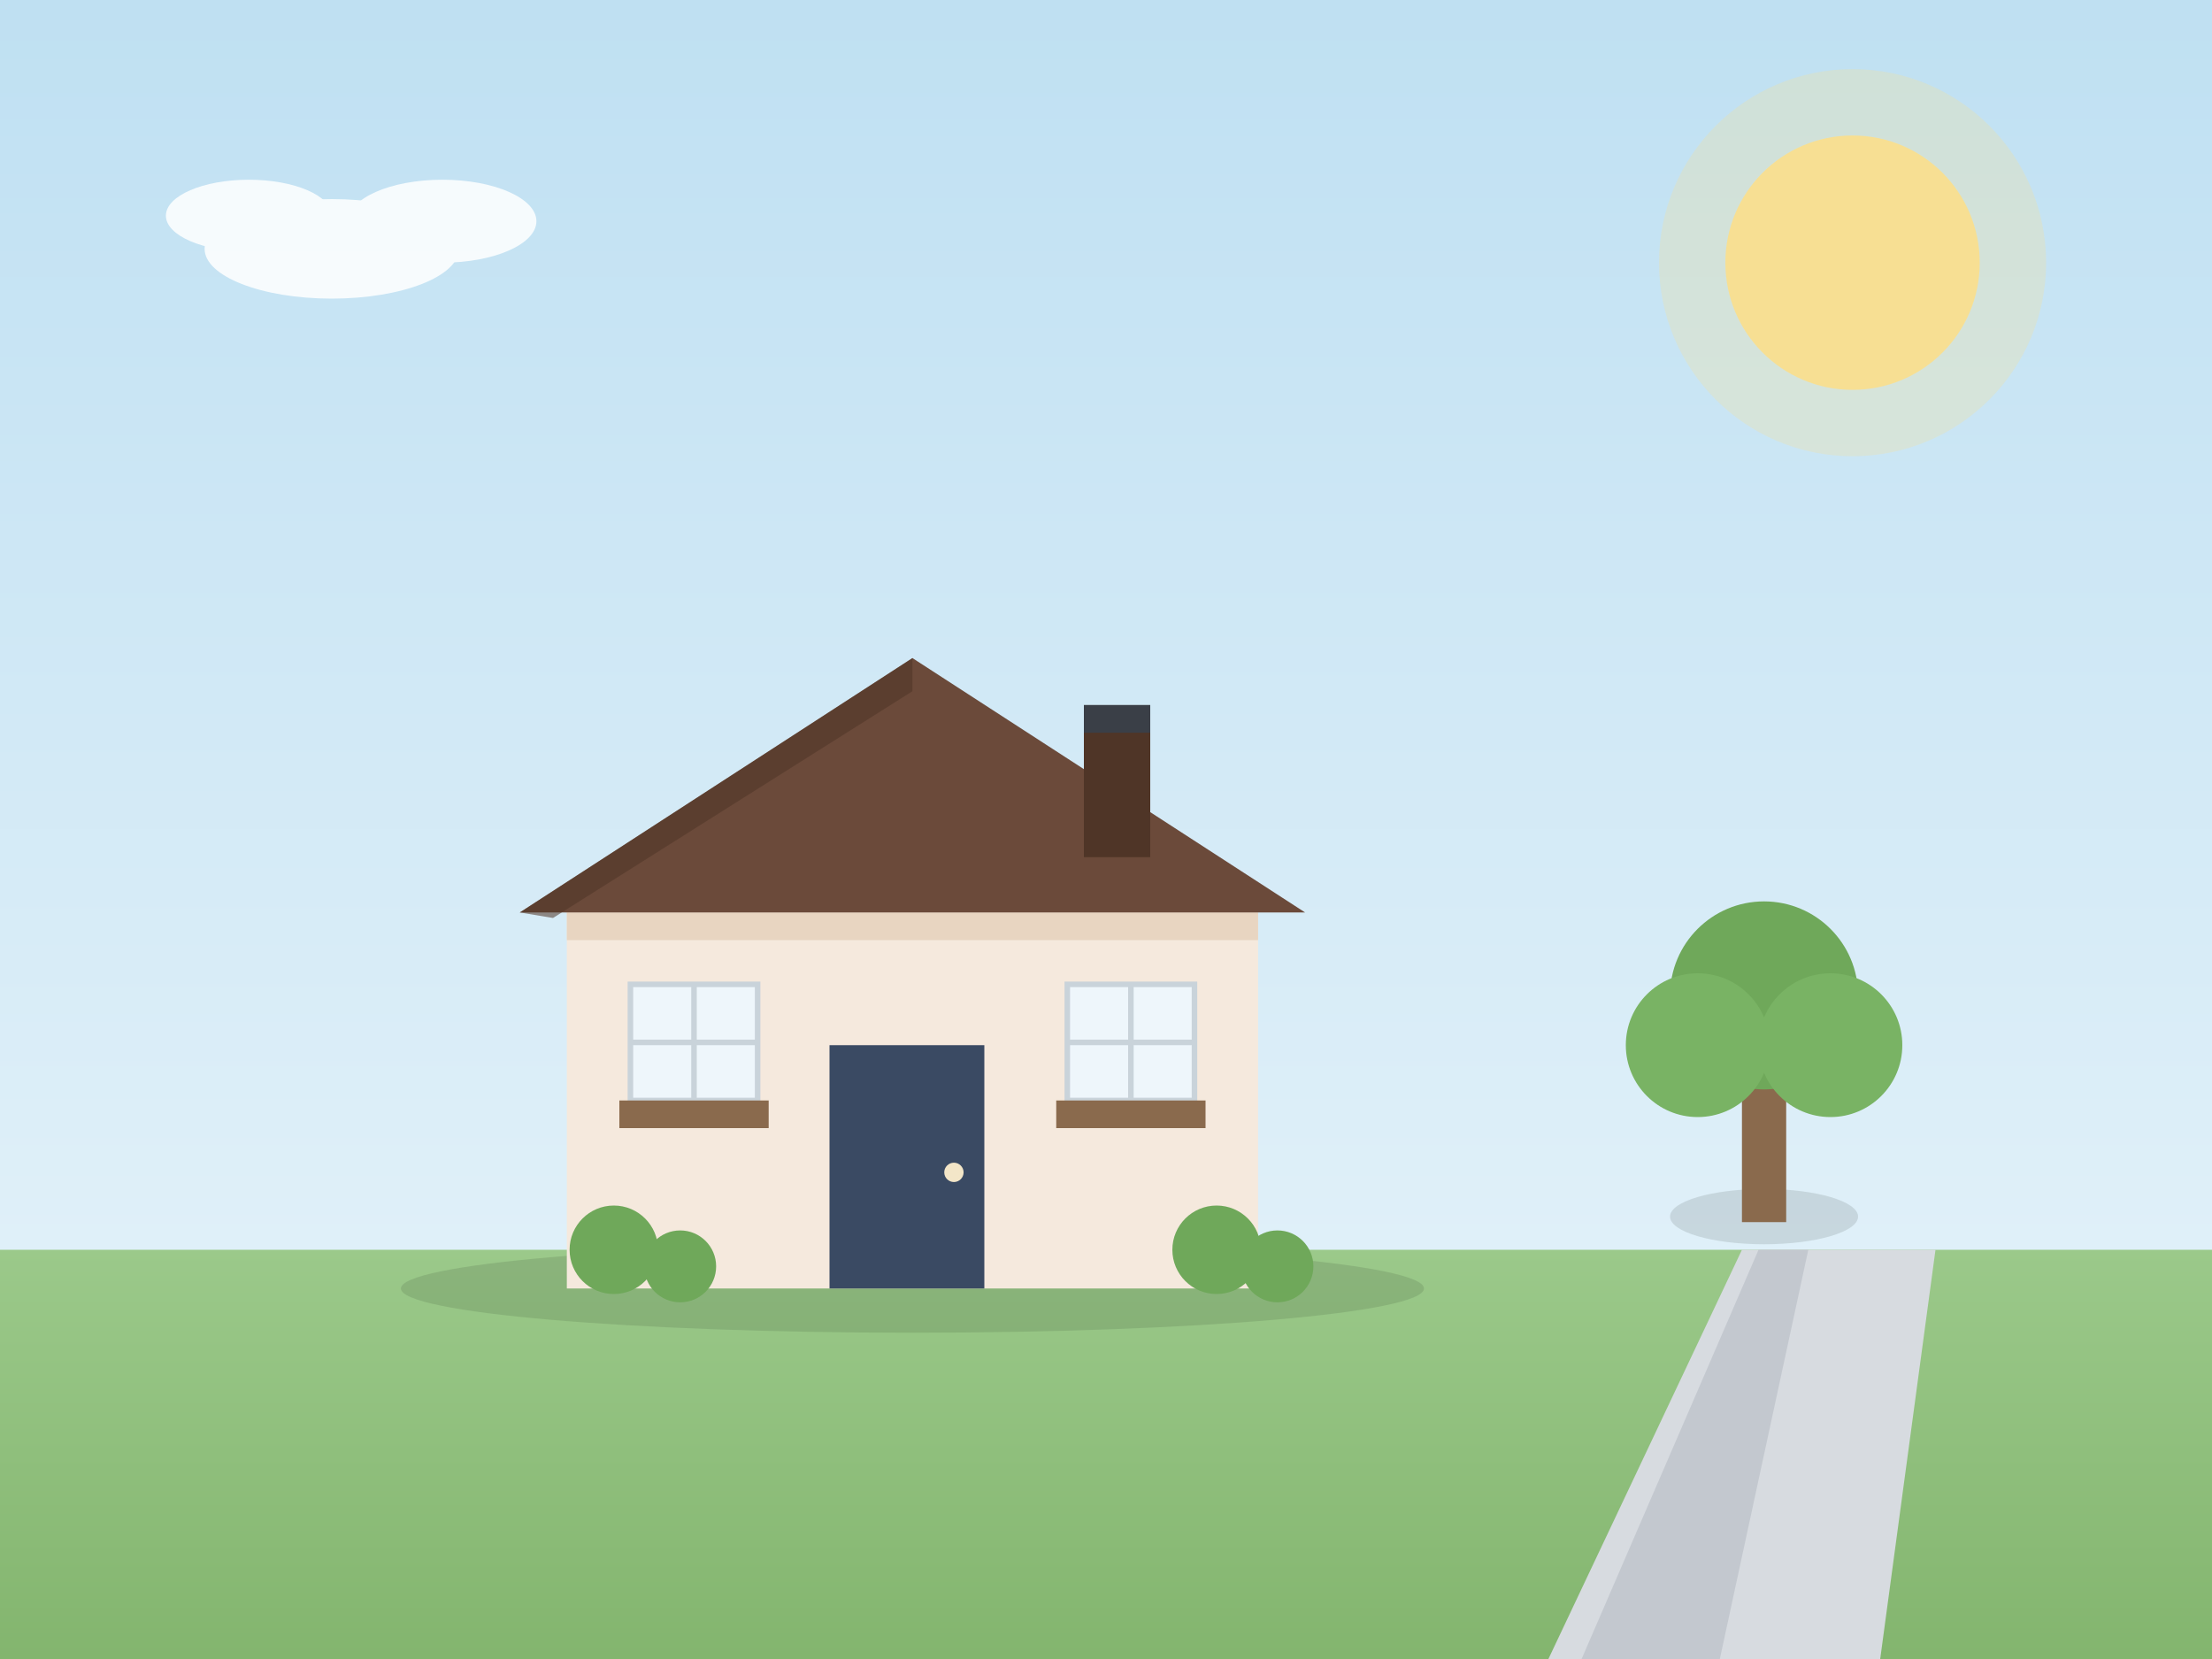
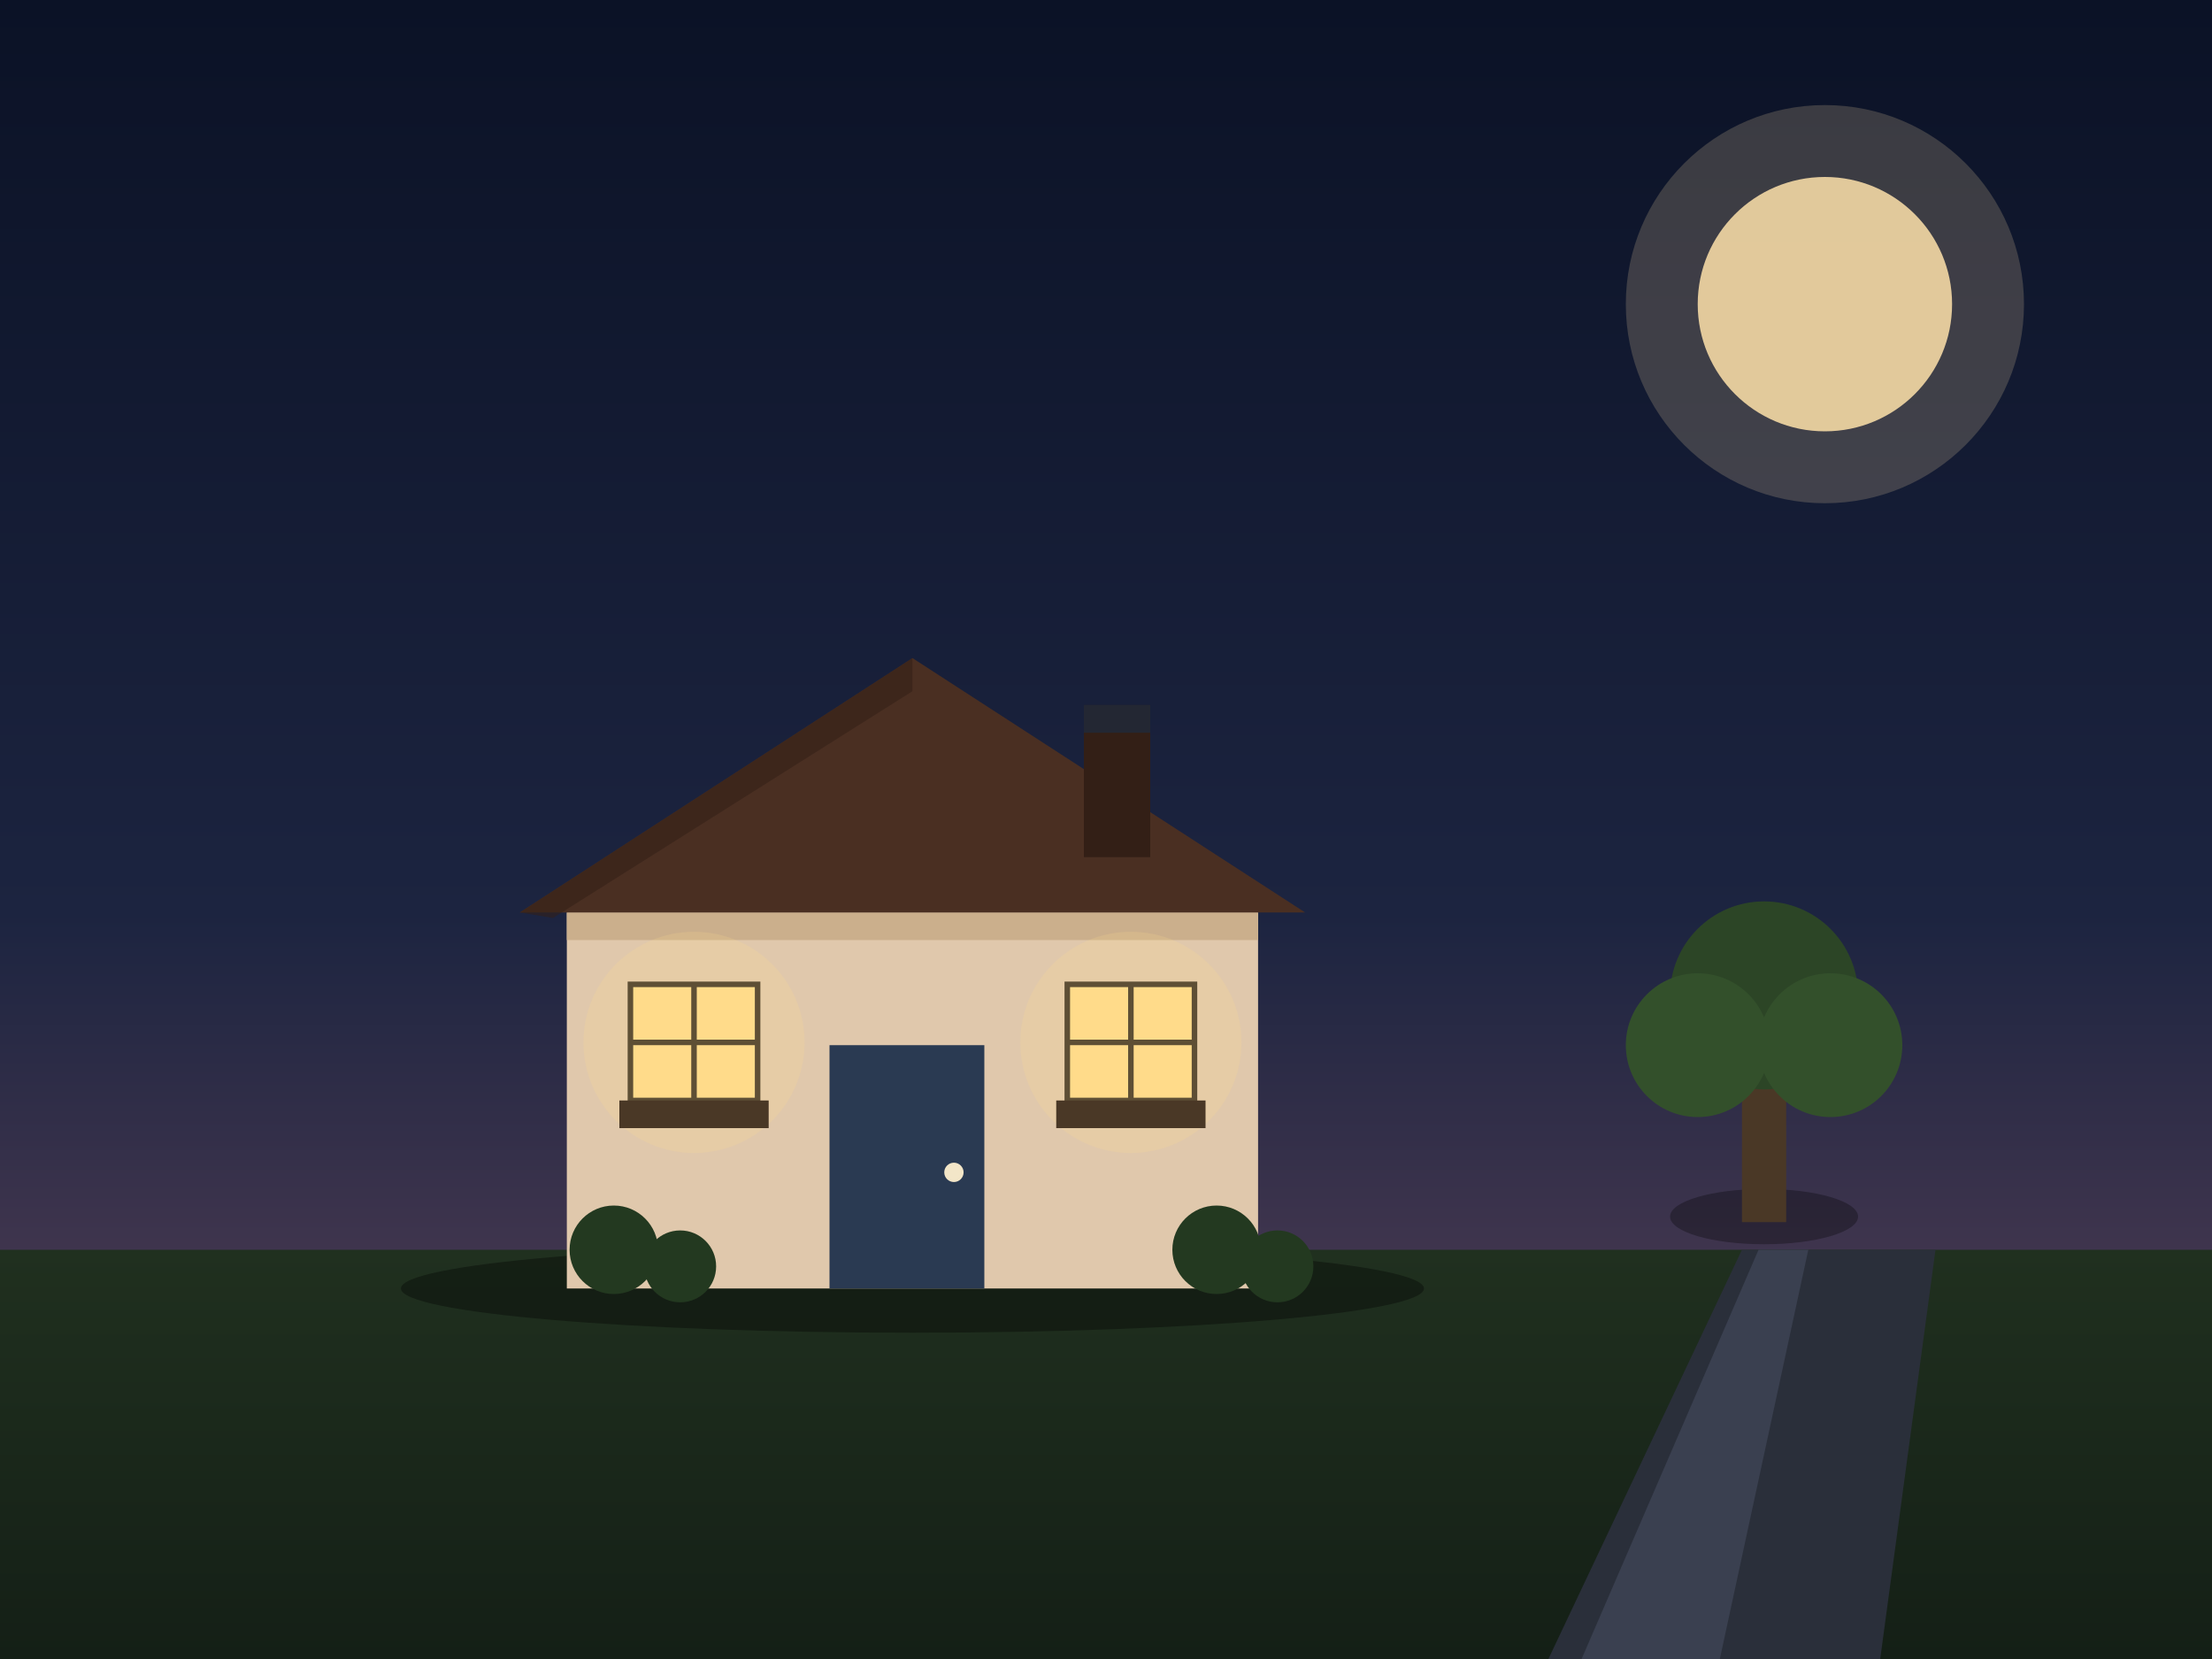
<svg xmlns="http://www.w3.org/2000/svg" viewBox="0 0 800 600" role="img" aria-label="戸建てイメージ（イラスト・プレースホルダー）">
  <defs>
    <linearGradient id="sky" x1="0%" y1="0%" x2="0%" y2="100%">
-       <stop offset="0%" stop-color="#bfe0f2" />
-       <stop offset="100%" stop-color="#eaf5fb" />
+       <stop offset="0%" stop-color="#0b1226" />
+       <stop offset="55%" stop-color="#1c2440" />
+       <stop offset="82%" stop-color="#4a3a52" />
+       <stop offset="100%" stop-color="#caa06b" />
    </linearGradient>
    <linearGradient id="grass" x1="0%" y1="0%" x2="0%" y2="100%">
-       <stop offset="0%" stop-color="#9bc98a" />
-       <stop offset="100%" stop-color="#83b56e" />
+       <stop offset="0%" stop-color="#20301f" />
+       <stop offset="100%" stop-color="#141f16" />
    </linearGradient>
  </defs>
  <rect width="800" height="600" fill="url(#sky)" />
-   <circle cx="670" cy="95" r="46" fill="#fbdf8c" opacity="0.9" />
-   <circle cx="670" cy="95" r="70" fill="#fbdf8c" opacity="0.25" />
-   <g fill="#ffffff" opacity="0.85">
-     <ellipse cx="120" cy="90" rx="46" ry="18" />
-     <ellipse cx="160" cy="80" rx="34" ry="15" />
-     <ellipse cx="90" cy="78" rx="30" ry="13" />
+   <circle cx="660" cy="110" r="46" fill="#f3d9a4" opacity="0.9" />
+   <circle cx="660" cy="110" r="72" fill="#f3d9a4" opacity="0.2" />
+   <rect x="0" y="452" width="800" height="148" fill="url(#grass)" />
+   <path d="M560,600 L630,452 L700,452 L680,600 Z" fill="#2a2f3a" />
+   <path d="M572,600 L636,452 L654,452 L622,600 Z" fill="#3a4050" />
+   <ellipse cx="330" cy="466" rx="185" ry="16" fill="rgba(0,0,0,0.35)" />
+   <g>
+     <ellipse cx="638" cy="440" rx="34" ry="10" fill="rgba(0,0,0,0.3)" />
+     <rect x="630" y="380" width="16" height="62" fill="#4a3826" />
+     <circle cx="638" cy="360" r="34" fill="#2c4526" />
+     <circle cx="614" cy="378" r="26" fill="#33502b" />
+     <circle cx="662" cy="378" r="26" fill="#33502b" />
  </g>
-   <rect x="0" y="452" width="800" height="148" fill="url(#grass)" />
-   <path d="M560,600 L630,452 L700,452 L680,600 Z" fill="#d7dbe0" />
-   <path d="M572,600 L636,452 L654,452 L622,600 Z" fill="#c3c8cf" />
-   <ellipse cx="330" cy="466" rx="185" ry="16" fill="rgba(20,30,20,0.12)" />
+   <rect x="205" y="330" width="250" height="136" fill="#e0c8ac" />
+   <rect x="205" y="330" width="250" height="10" fill="#cbaf8c" />
+   <polygon points="188,330 330,238 472,330" fill="#4a2f22" />
+   <polygon points="188,330 330,238 330,250 200,332" fill="#331f16" opacity="0.55" />
+   <rect x="392" y="255" width="24" height="55" fill="#331f16" />
+   <rect x="392" y="255" width="24" height="10" fill="#232733" />
+   <rect x="300" y="378" width="56" height="88" fill="#2a3a52" />
+   <circle cx="345" cy="424" r="3.5" fill="#f3e6c8" />
  <g>
-     <ellipse cx="638" cy="440" rx="34" ry="10" fill="rgba(20,30,20,0.12)" />
-     <rect x="630" y="380" width="16" height="62" fill="#8a6a4d" />
-     <circle cx="638" cy="360" r="34" fill="#6fa85a" />
-     <circle cx="614" cy="378" r="26" fill="#79b364" />
-     <circle cx="662" cy="378" r="26" fill="#79b364" />
+     <rect x="228" y="356" width="46" height="42" fill="#ffdb8a" />
+     <rect x="386" y="356" width="46" height="42" fill="#ffdb8a" />
  </g>
-   <rect x="205" y="330" width="250" height="136" fill="#f5e9dd" />
-   <rect x="205" y="330" width="250" height="10" fill="#e8d5c1" />
-   <polygon points="188,330 330,238 472,330" fill="#6b4a3a" />
-   <polygon points="188,330 330,238 330,250 200,332" fill="#4f3527" opacity="0.55" />
-   <rect x="392" y="255" width="24" height="55" fill="#4f3527" />
-   <rect x="392" y="255" width="24" height="10" fill="#3a3f47" />
-   <rect x="300" y="378" width="56" height="88" fill="#3a4a63" />
-   <circle cx="345" cy="424" r="3.5" fill="#f3e6c8" />
-   <g fill="#eef6fb" stroke="#c9d3da" stroke-width="2">
+   <g fill="none" stroke="#3a2f22" stroke-width="2">
    <rect x="228" y="356" width="46" height="42" />
-     <rect x="386" y="356" width="46" height="42" />
-   </g>
-   <g stroke="#c9d3da" stroke-width="2">
    <line x1="251" y1="356" x2="251" y2="398" />
    <line x1="228" y1="377" x2="274" y2="377" />
+     <rect x="386" y="356" width="46" height="42" />
    <line x1="409" y1="356" x2="409" y2="398" />
    <line x1="386" y1="377" x2="432" y2="377" />
  </g>
-   <rect x="224" y="398" width="54" height="10" fill="#8a6a4d" />
-   <rect x="382" y="398" width="54" height="10" fill="#8a6a4d" />
-   <g fill="#6fa85a">
+   <circle cx="251" cy="377" r="40" fill="#ffdb8a" opacity="0.18" />
+   <circle cx="409" cy="377" r="40" fill="#ffdb8a" opacity="0.18" />
+   <rect x="224" y="398" width="54" height="10" fill="#4a3826" />
+   <rect x="382" y="398" width="54" height="10" fill="#4a3826" />
+   <g fill="#233920">
    <circle cx="222" cy="452" r="16" />
    <circle cx="246" cy="458" r="13" />
    <circle cx="440" cy="452" r="16" />
    <circle cx="462" cy="458" r="13" />
  </g>
</svg>
